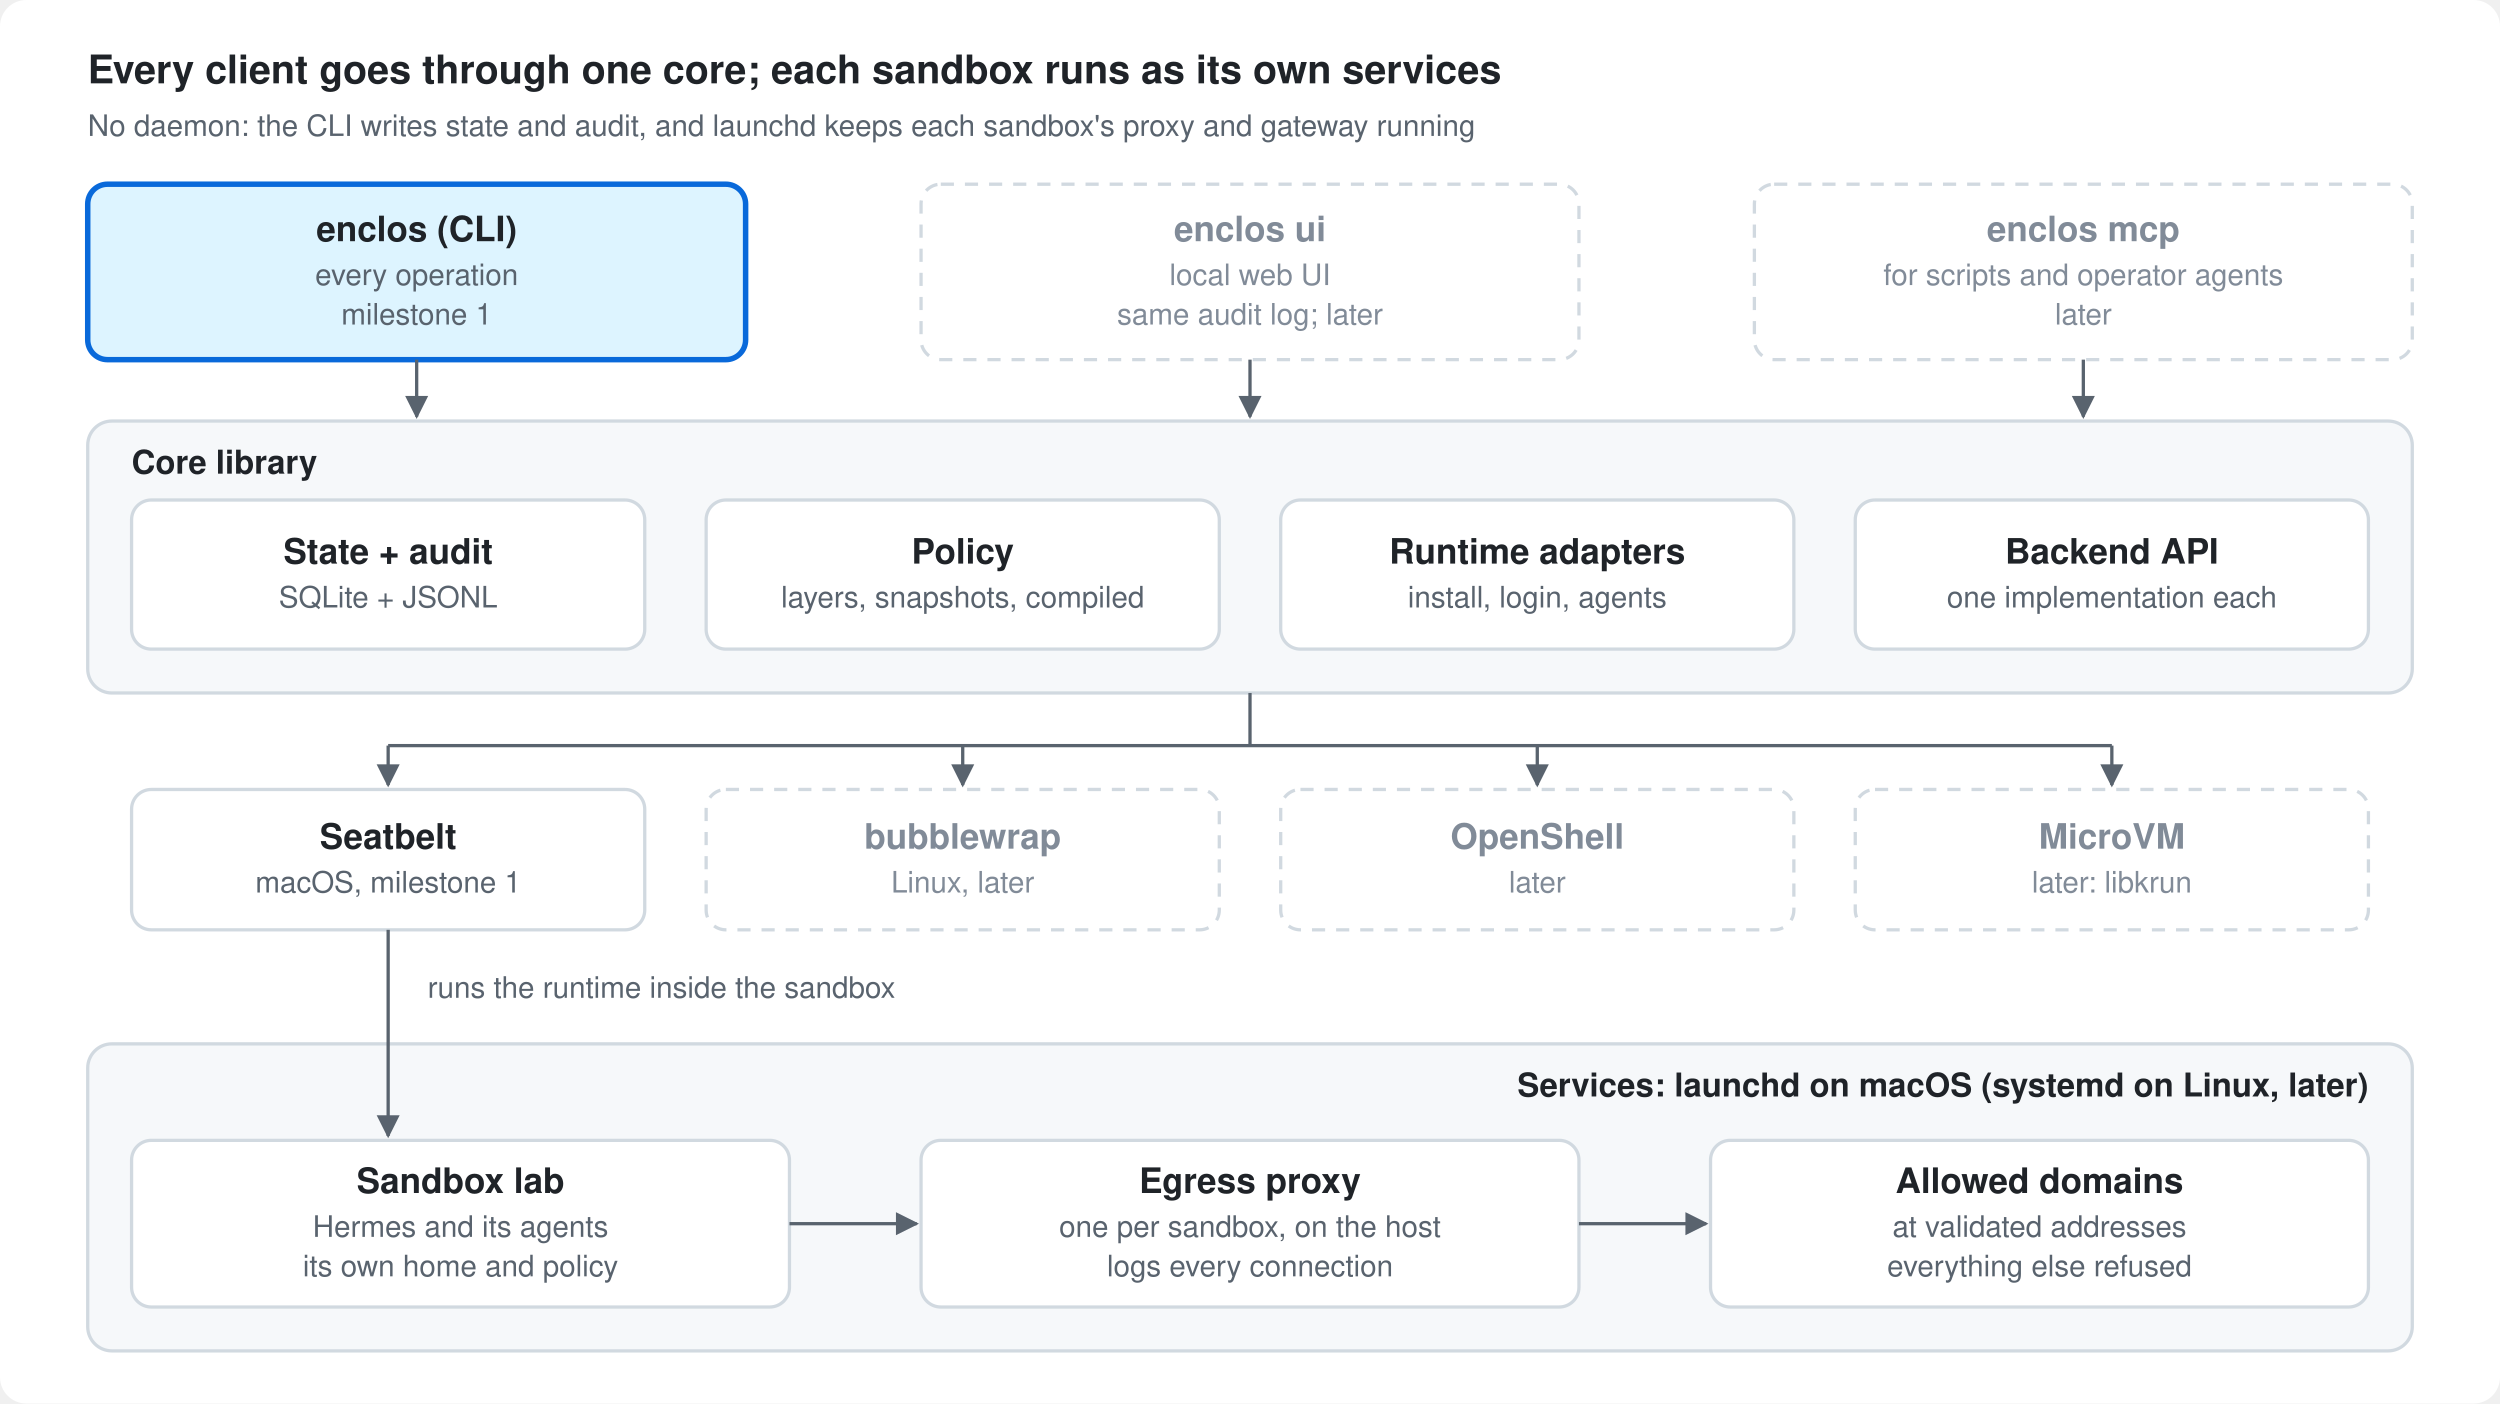
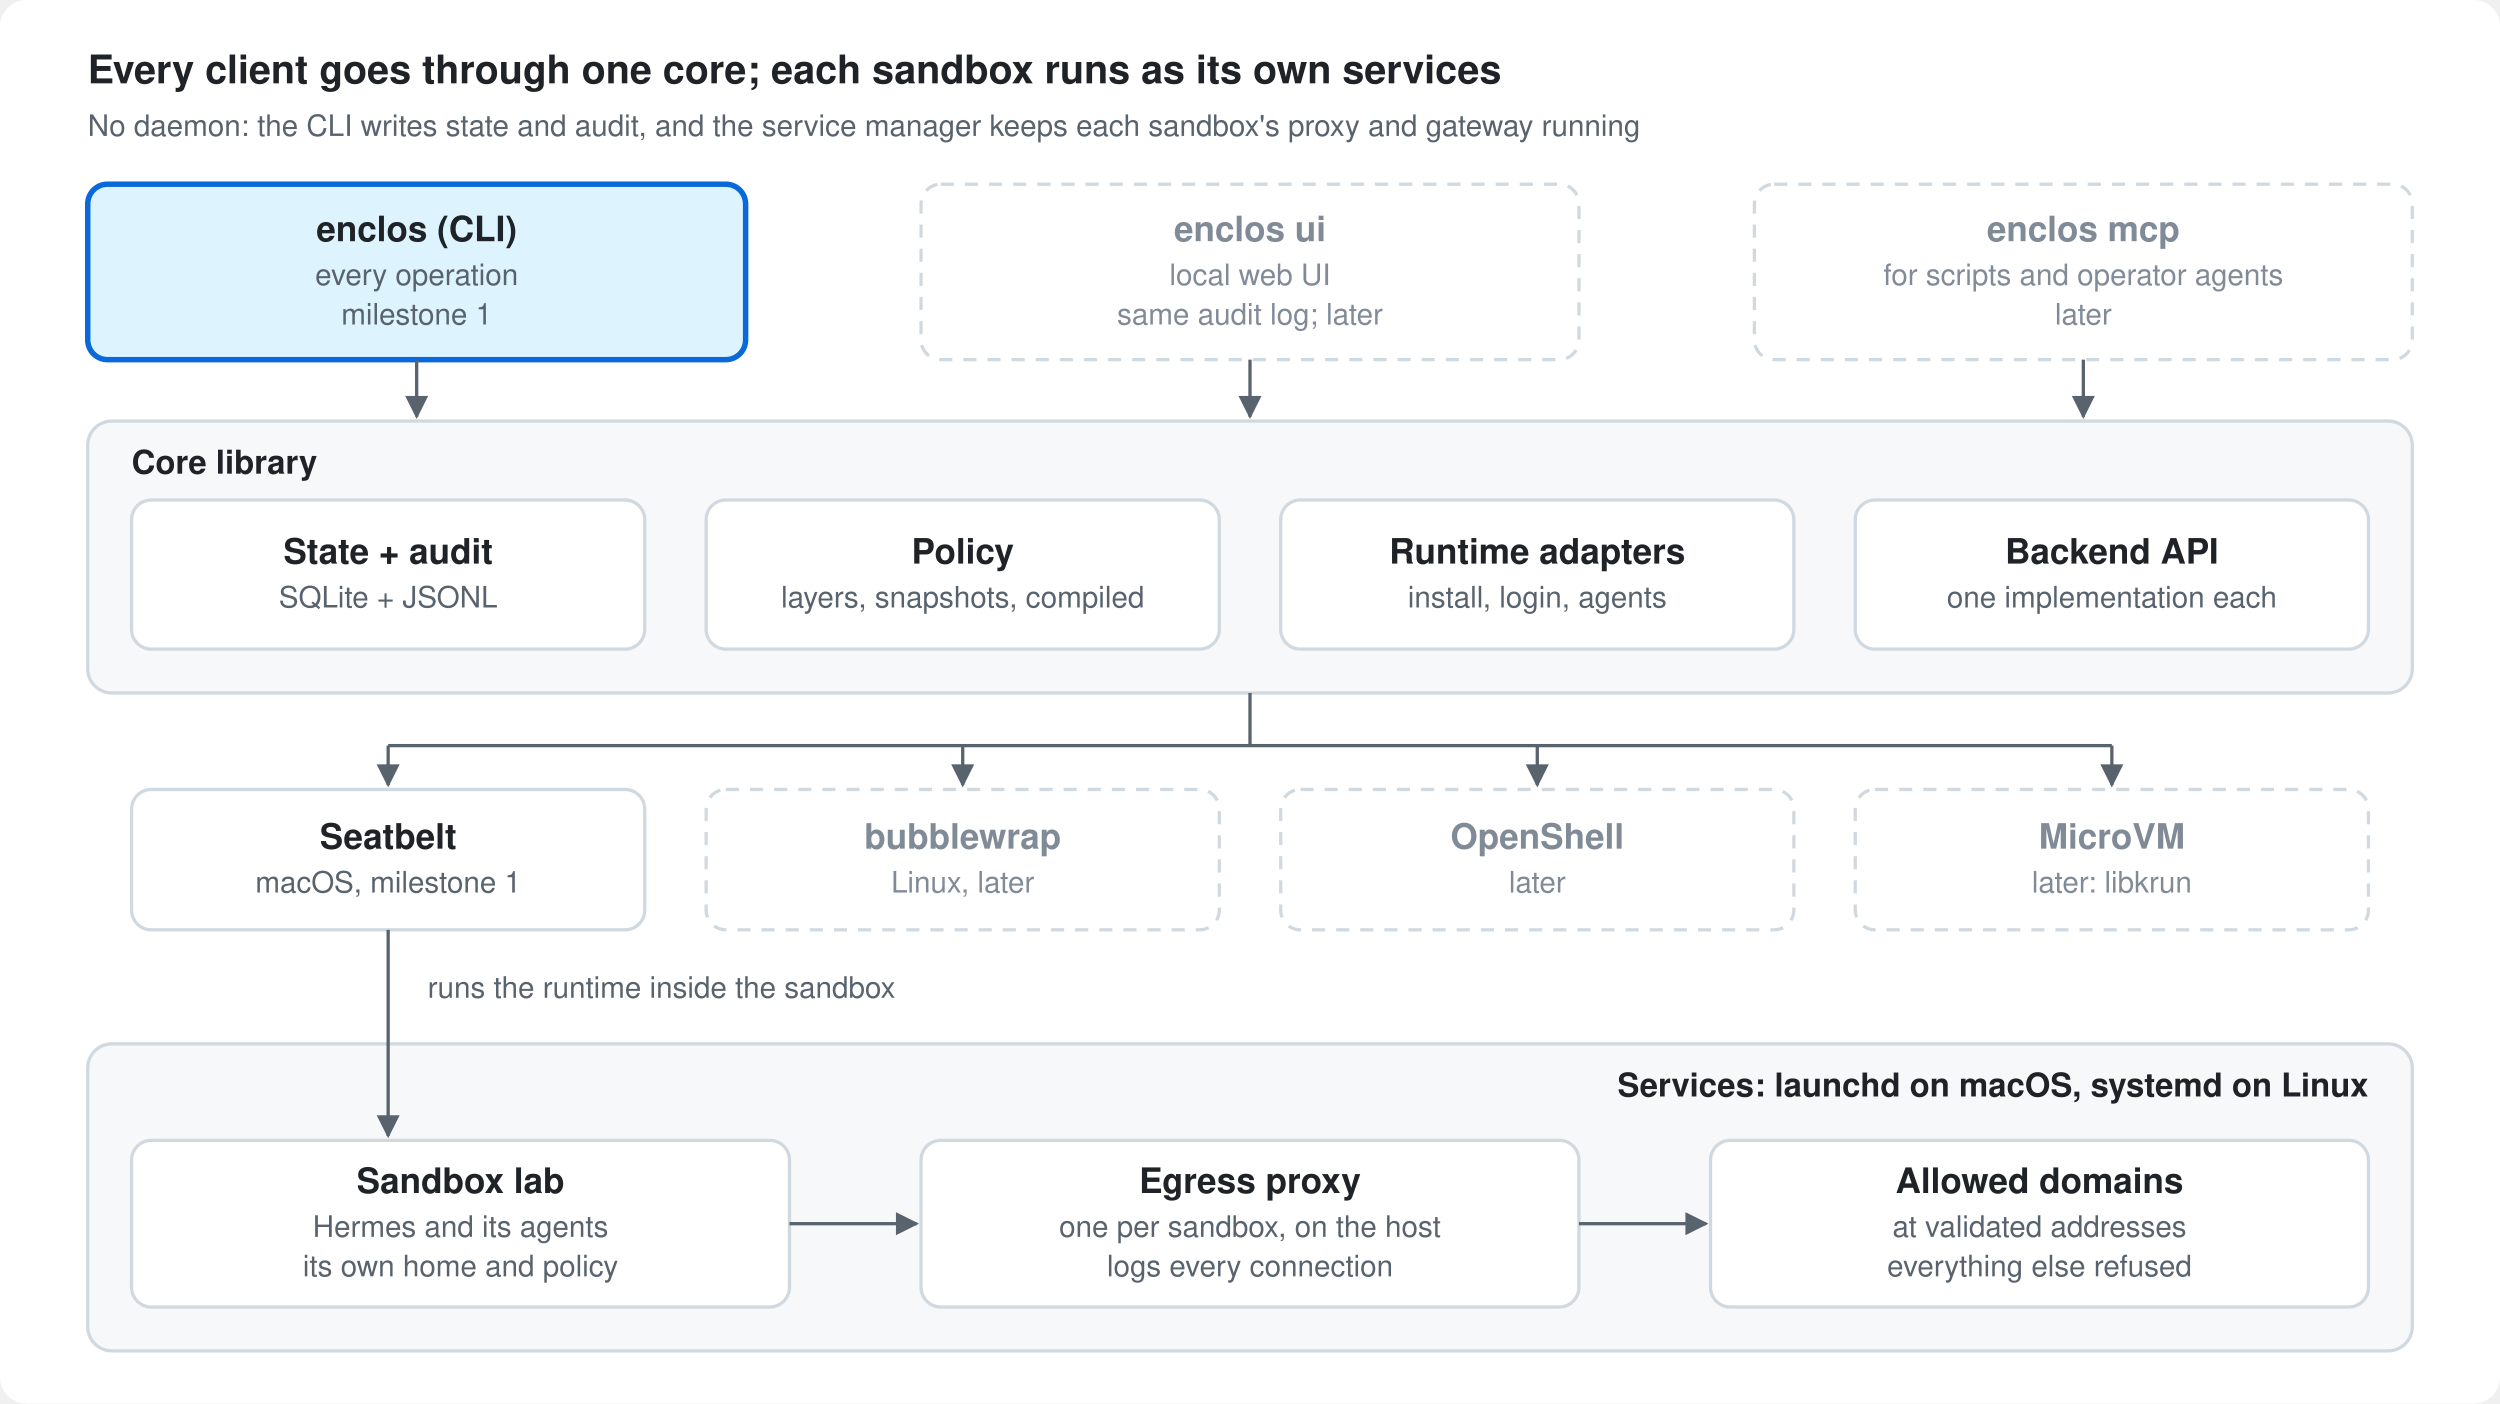
<svg xmlns="http://www.w3.org/2000/svg" viewBox="0 0 1140 640" width="1140" height="640" font-family="-apple-system, BlinkMacSystemFont, &quot;Segoe UI&quot;, Helvetica, Arial, sans-serif" role="img" aria-labelledby="t">
  <defs>
    <marker id="head" viewBox="0 0 10 10" refX="9" refY="5" markerWidth="7" markerHeight="7" orient="auto-start-reverse">
      <path d="M0,0 L10,5 L0,10 z" fill="#59636e" />
    </marker>
  </defs>
  <rect width="1140" height="640" rx="12" fill="#ffffff" />
  <text x="40" y="38" font-size="18" font-weight="600" fill="#1f2328" text-anchor="start">Every client goes through one core; each sandbox runs as its own services</text>
-   <text x="40" y="62" font-size="13.5" font-weight="normal" fill="#59636e" text-anchor="start">No daemon: the CLI writes state and audit, and launchd keeps each sandbox's proxy and gateway running</text>
+   <text x="40" y="62" font-size="13.5" font-weight="normal" fill="#59636e" text-anchor="start">No daemon: the CLI writes state and audit, and the service manager keeps each sandbox's proxy and gateway running</text>
  <rect x="40" y="84" width="300" height="80" rx="9" fill="#ddf4ff" stroke="#0969da" stroke-width="2.5" />
  <text x="190.0" y="110.0" font-size="16" font-weight="600" fill="#1f2328" text-anchor="middle">enclos (CLI)</text>
  <text x="190.0" y="130.0" font-size="13.5" font-weight="normal" fill="#59636e" text-anchor="middle">every operation</text>
  <text x="190.0" y="148.0" font-size="13.5" font-weight="normal" fill="#59636e" text-anchor="middle">milestone 1</text>
  <line x1="190" y1="164" x2="190" y2="190" stroke="#59636e" stroke-width="1.5" marker-end="url(#head)" />
  <rect x="420" y="84" width="300" height="80" rx="9" fill="#ffffff" stroke="#d1d9e0" stroke-width="1.5" stroke-dasharray="6 5" />
  <text x="570.0" y="110.0" font-size="16" font-weight="600" fill="#818b98" text-anchor="middle">enclos ui</text>
  <text x="570.0" y="130.0" font-size="13.5" font-weight="normal" fill="#818b98" text-anchor="middle">local web UI</text>
  <text x="570.0" y="148.0" font-size="13.5" font-weight="normal" fill="#818b98" text-anchor="middle">same audit log; later</text>
  <line x1="570" y1="164" x2="570" y2="190" stroke="#59636e" stroke-width="1.5" marker-end="url(#head)" />
  <rect x="800" y="84" width="300" height="80" rx="9" fill="#ffffff" stroke="#d1d9e0" stroke-width="1.5" stroke-dasharray="6 5" />
  <text x="950.0" y="110.0" font-size="16" font-weight="600" fill="#818b98" text-anchor="middle">enclos mcp</text>
  <text x="950.0" y="130.0" font-size="13.5" font-weight="normal" fill="#818b98" text-anchor="middle">for scripts and operator agents</text>
  <text x="950.0" y="148.0" font-size="13.5" font-weight="normal" fill="#818b98" text-anchor="middle">later</text>
  <line x1="950" y1="164" x2="950" y2="190" stroke="#59636e" stroke-width="1.5" marker-end="url(#head)" />
  <rect x="40" y="192" width="1060" height="124" rx="11" fill="#f6f8fa" stroke="#d1d9e0" stroke-width="1.5" />
  <text x="60" y="216" font-size="15" font-weight="600" fill="#1f2328" text-anchor="start">Core library</text>
  <rect x="60" y="228" width="234" height="68" rx="9" fill="#ffffff" stroke="#d1d9e0" stroke-width="1.5" />
  <text x="177.0" y="257.0" font-size="16" font-weight="600" fill="#1f2328" text-anchor="middle">State + audit</text>
  <text x="177.0" y="277.0" font-size="13.5" font-weight="normal" fill="#59636e" text-anchor="middle">SQLite + JSONL</text>
  <rect x="322" y="228" width="234" height="68" rx="9" fill="#ffffff" stroke="#d1d9e0" stroke-width="1.5" />
  <text x="439.0" y="257.0" font-size="16" font-weight="600" fill="#1f2328" text-anchor="middle">Policy</text>
  <text x="439.0" y="277.0" font-size="13.5" font-weight="normal" fill="#59636e" text-anchor="middle">layers, snapshots, compiled</text>
  <rect x="584" y="228" width="234" height="68" rx="9" fill="#ffffff" stroke="#d1d9e0" stroke-width="1.5" />
  <text x="701.0" y="257.0" font-size="16" font-weight="600" fill="#1f2328" text-anchor="middle">Runtime adapters</text>
  <text x="701.0" y="277.0" font-size="13.5" font-weight="normal" fill="#59636e" text-anchor="middle">install, login, agents</text>
  <rect x="846" y="228" width="234" height="68" rx="9" fill="#ffffff" stroke="#d1d9e0" stroke-width="1.5" />
  <text x="963.0" y="257.0" font-size="16" font-weight="600" fill="#1f2328" text-anchor="middle">Backend API</text>
  <text x="963.0" y="277.0" font-size="13.5" font-weight="normal" fill="#59636e" text-anchor="middle">one implementation each</text>
  <polyline points="570,316 570,340" fill="none" stroke="#59636e" stroke-width="1.5" />
  <line x1="177" y1="340" x2="963" y2="340" stroke="#59636e" stroke-width="1.5" />
  <line x1="177" y1="340" x2="177" y2="358" stroke="#59636e" stroke-width="1.5" marker-end="url(#head)" />
  <rect x="60" y="360" width="234" height="64" rx="9" fill="#ffffff" stroke="#d1d9e0" stroke-width="1.5" />
  <text x="177.0" y="387.0" font-size="16" font-weight="600" fill="#1f2328" text-anchor="middle">Seatbelt</text>
  <text x="177.0" y="407.0" font-size="13.5" font-weight="normal" fill="#59636e" text-anchor="middle">macOS, milestone 1</text>
  <line x1="439" y1="340" x2="439" y2="358" stroke="#59636e" stroke-width="1.5" marker-end="url(#head)" />
  <rect x="322" y="360" width="234" height="64" rx="9" fill="#ffffff" stroke="#d1d9e0" stroke-width="1.5" stroke-dasharray="6 5" />
  <text x="439.0" y="387.0" font-size="16" font-weight="600" fill="#818b98" text-anchor="middle">bubblewrap</text>
  <text x="439.0" y="407.0" font-size="13.5" font-weight="normal" fill="#818b98" text-anchor="middle">Linux, later</text>
  <line x1="701" y1="340" x2="701" y2="358" stroke="#59636e" stroke-width="1.5" marker-end="url(#head)" />
  <rect x="584" y="360" width="234" height="64" rx="9" fill="#ffffff" stroke="#d1d9e0" stroke-width="1.5" stroke-dasharray="6 5" />
  <text x="701.0" y="387.0" font-size="16" font-weight="600" fill="#818b98" text-anchor="middle">OpenShell</text>
  <text x="701.0" y="407.0" font-size="13.5" font-weight="normal" fill="#818b98" text-anchor="middle">later</text>
  <line x1="963" y1="340" x2="963" y2="358" stroke="#59636e" stroke-width="1.5" marker-end="url(#head)" />
  <rect x="846" y="360" width="234" height="64" rx="9" fill="#ffffff" stroke="#d1d9e0" stroke-width="1.5" stroke-dasharray="6 5" />
  <text x="963.0" y="387.0" font-size="16" font-weight="600" fill="#818b98" text-anchor="middle">MicroVM</text>
  <text x="963.0" y="407.0" font-size="13.5" font-weight="normal" fill="#818b98" text-anchor="middle">later: libkrun</text>
  <text x="195" y="455" font-size="13.5" font-weight="normal" fill="#59636e" text-anchor="start">runs the runtime inside the sandbox</text>
  <rect x="40" y="476" width="1060" height="140" rx="11" fill="#f6f8fa" stroke="#d1d9e0" stroke-width="1.5" />
-   <text x="1080" y="500" font-size="15" font-weight="600" fill="#1f2328" text-anchor="end">Services: launchd on macOS (systemd on Linux, later)</text>
+   <text x="1080" y="500" font-size="15" font-weight="600" fill="#1f2328" text-anchor="end">Services: launchd on macOS, systemd on Linux</text>
  <rect x="60" y="520" width="300" height="76" rx="9" fill="#ffffff" stroke="#d1d9e0" stroke-width="1.5" />
  <text x="210.0" y="544.0" font-size="16" font-weight="600" fill="#1f2328" text-anchor="middle">Sandbox lab</text>
  <text x="210.0" y="564.0" font-size="13.5" font-weight="normal" fill="#59636e" text-anchor="middle">Hermes and its agents</text>
  <text x="210.0" y="582.0" font-size="13.5" font-weight="normal" fill="#59636e" text-anchor="middle">its own home and policy</text>
  <rect x="420" y="520" width="300" height="76" rx="9" fill="#ffffff" stroke="#d1d9e0" stroke-width="1.5" />
  <text x="570.0" y="544.0" font-size="16" font-weight="600" fill="#1f2328" text-anchor="middle">Egress proxy</text>
  <text x="570.0" y="564.0" font-size="13.5" font-weight="normal" fill="#59636e" text-anchor="middle">one per sandbox, on the host</text>
  <text x="570.0" y="582.0" font-size="13.5" font-weight="normal" fill="#59636e" text-anchor="middle">logs every connection</text>
  <line x1="360" y1="558" x2="418" y2="558" stroke="#59636e" stroke-width="1.5" marker-end="url(#head)" />
  <rect x="780" y="520" width="300" height="76" rx="9" fill="#ffffff" stroke="#d1d9e0" stroke-width="1.5" />
  <text x="930.0" y="544.0" font-size="16" font-weight="600" fill="#1f2328" text-anchor="middle">Allowed domains</text>
  <text x="930.0" y="564.0" font-size="13.5" font-weight="normal" fill="#59636e" text-anchor="middle">at validated addresses</text>
  <text x="930.0" y="582.0" font-size="13.5" font-weight="normal" fill="#59636e" text-anchor="middle">everything else refused</text>
  <line x1="720" y1="558" x2="778" y2="558" stroke="#59636e" stroke-width="1.5" marker-end="url(#head)" />
  <line x1="177" y1="424" x2="177" y2="518" stroke="#59636e" stroke-width="1.5" marker-end="url(#head)" />
</svg>
